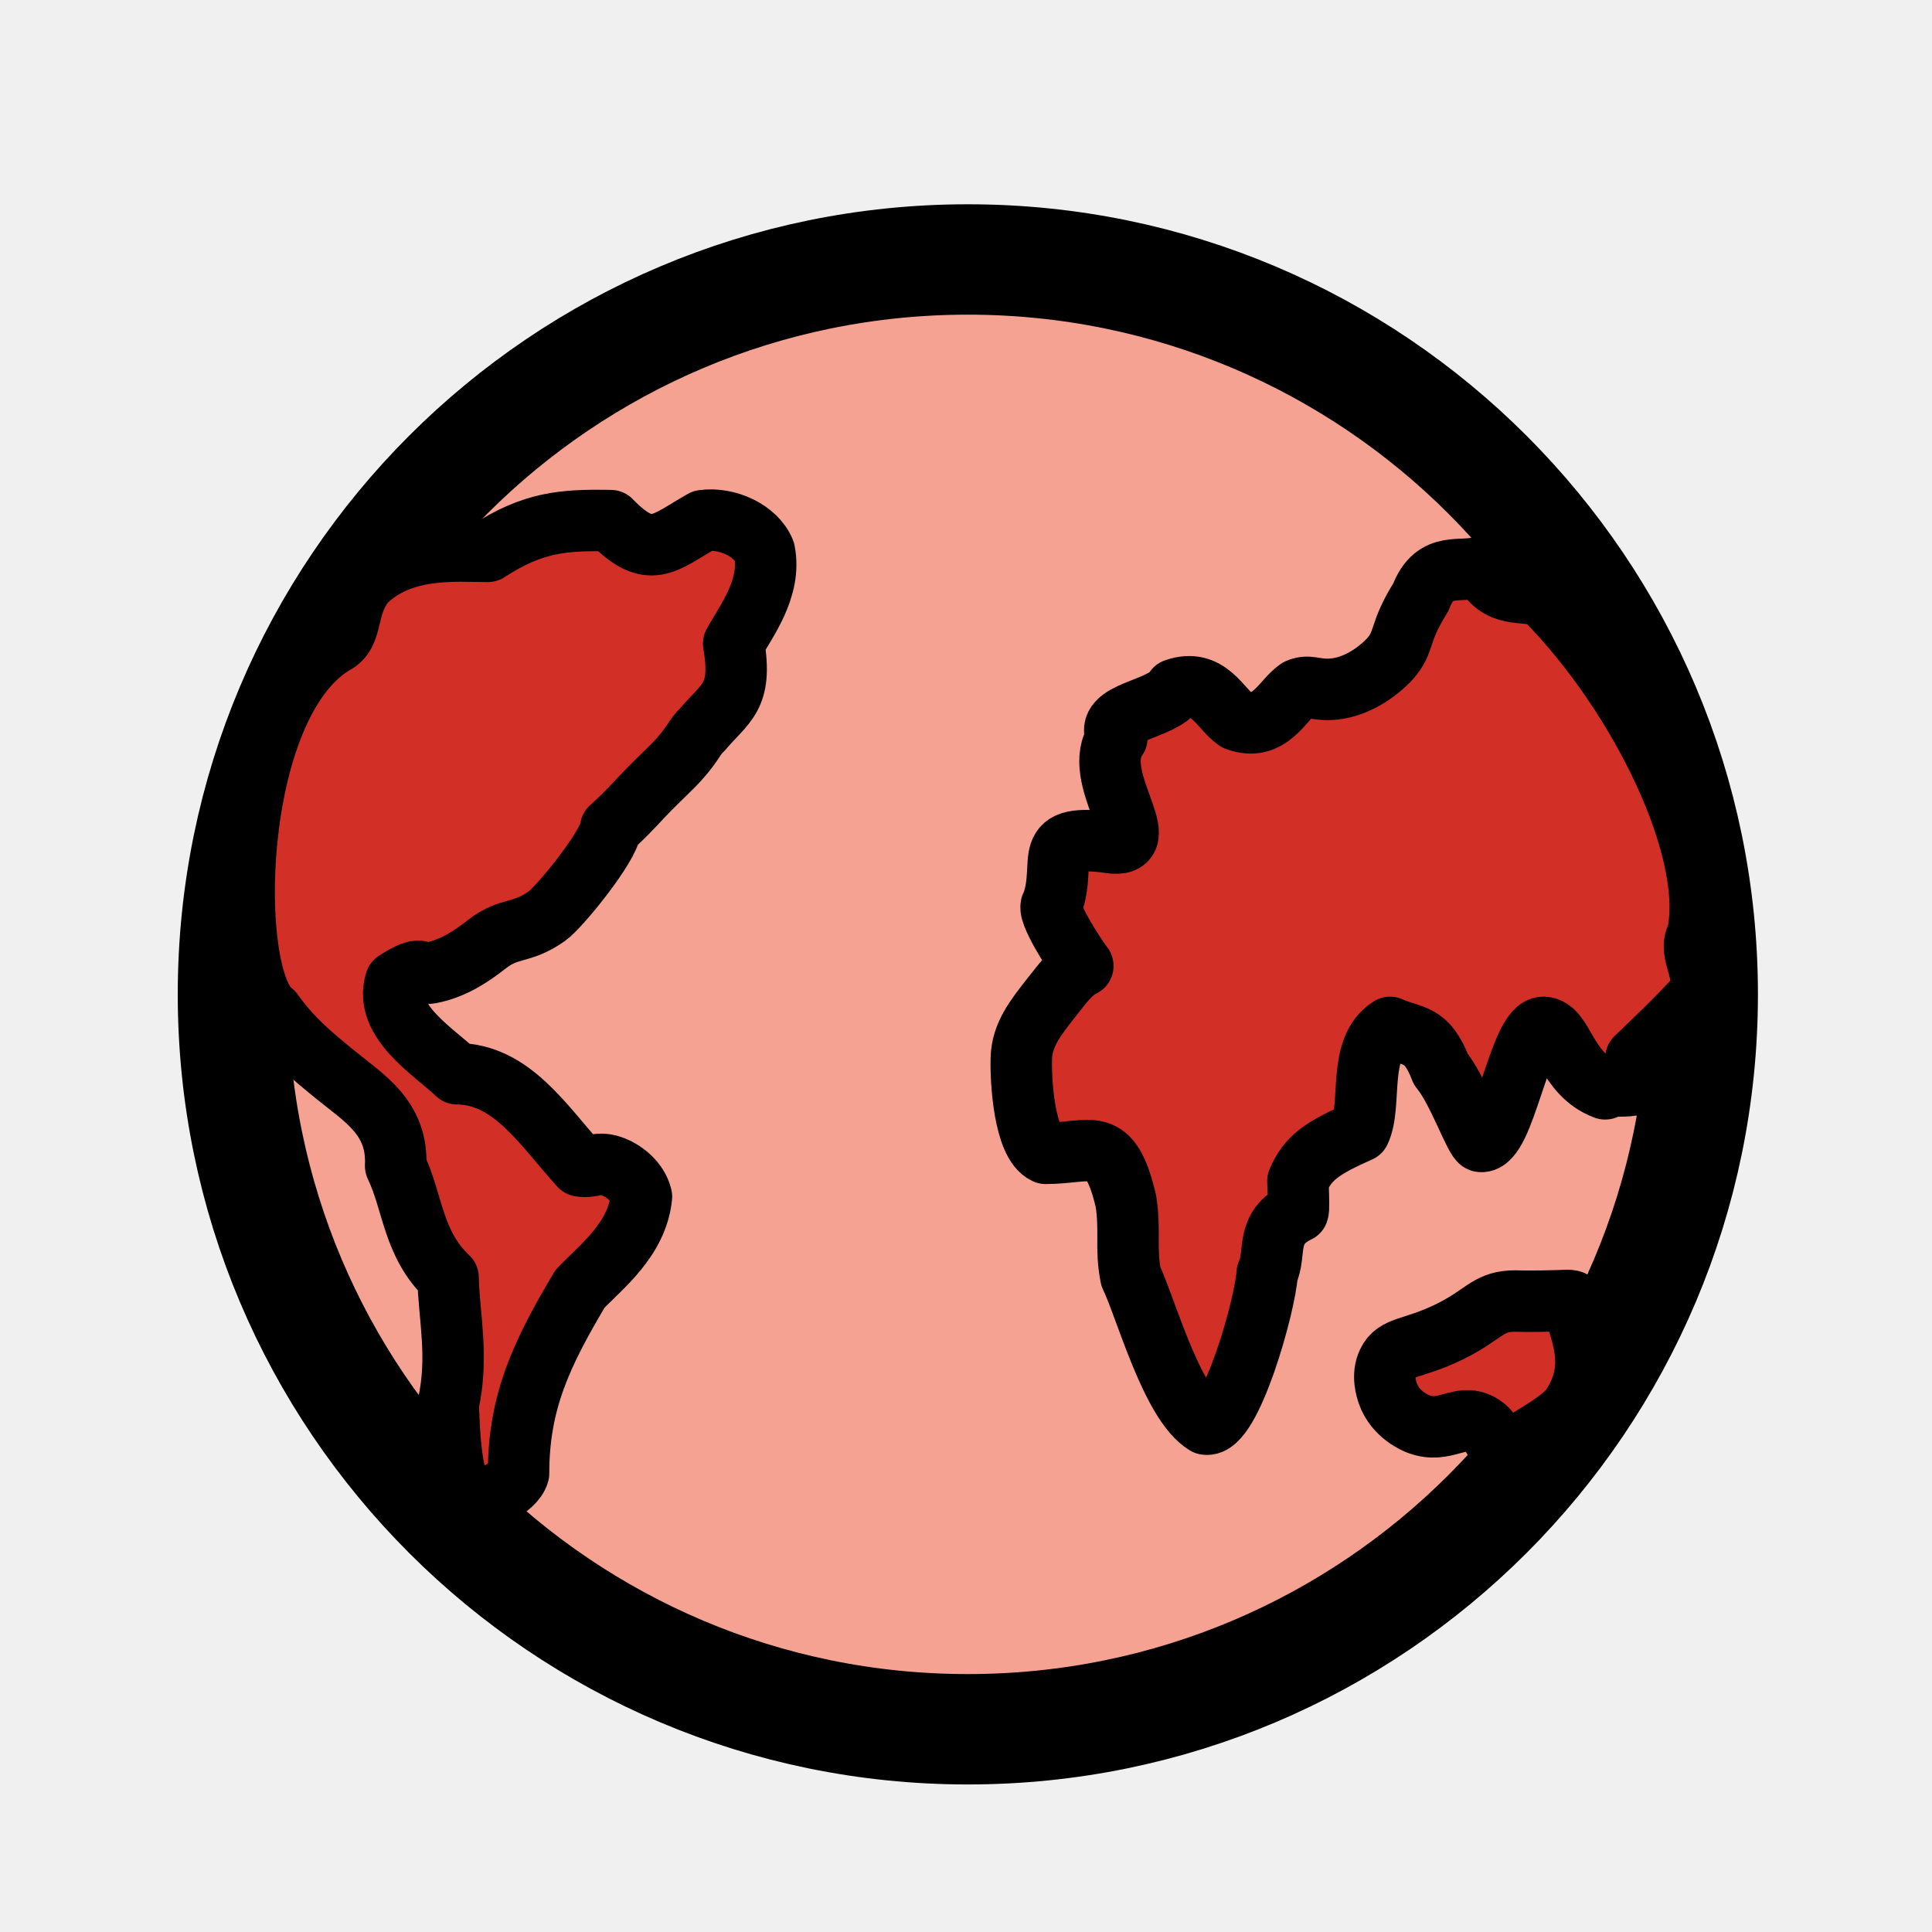
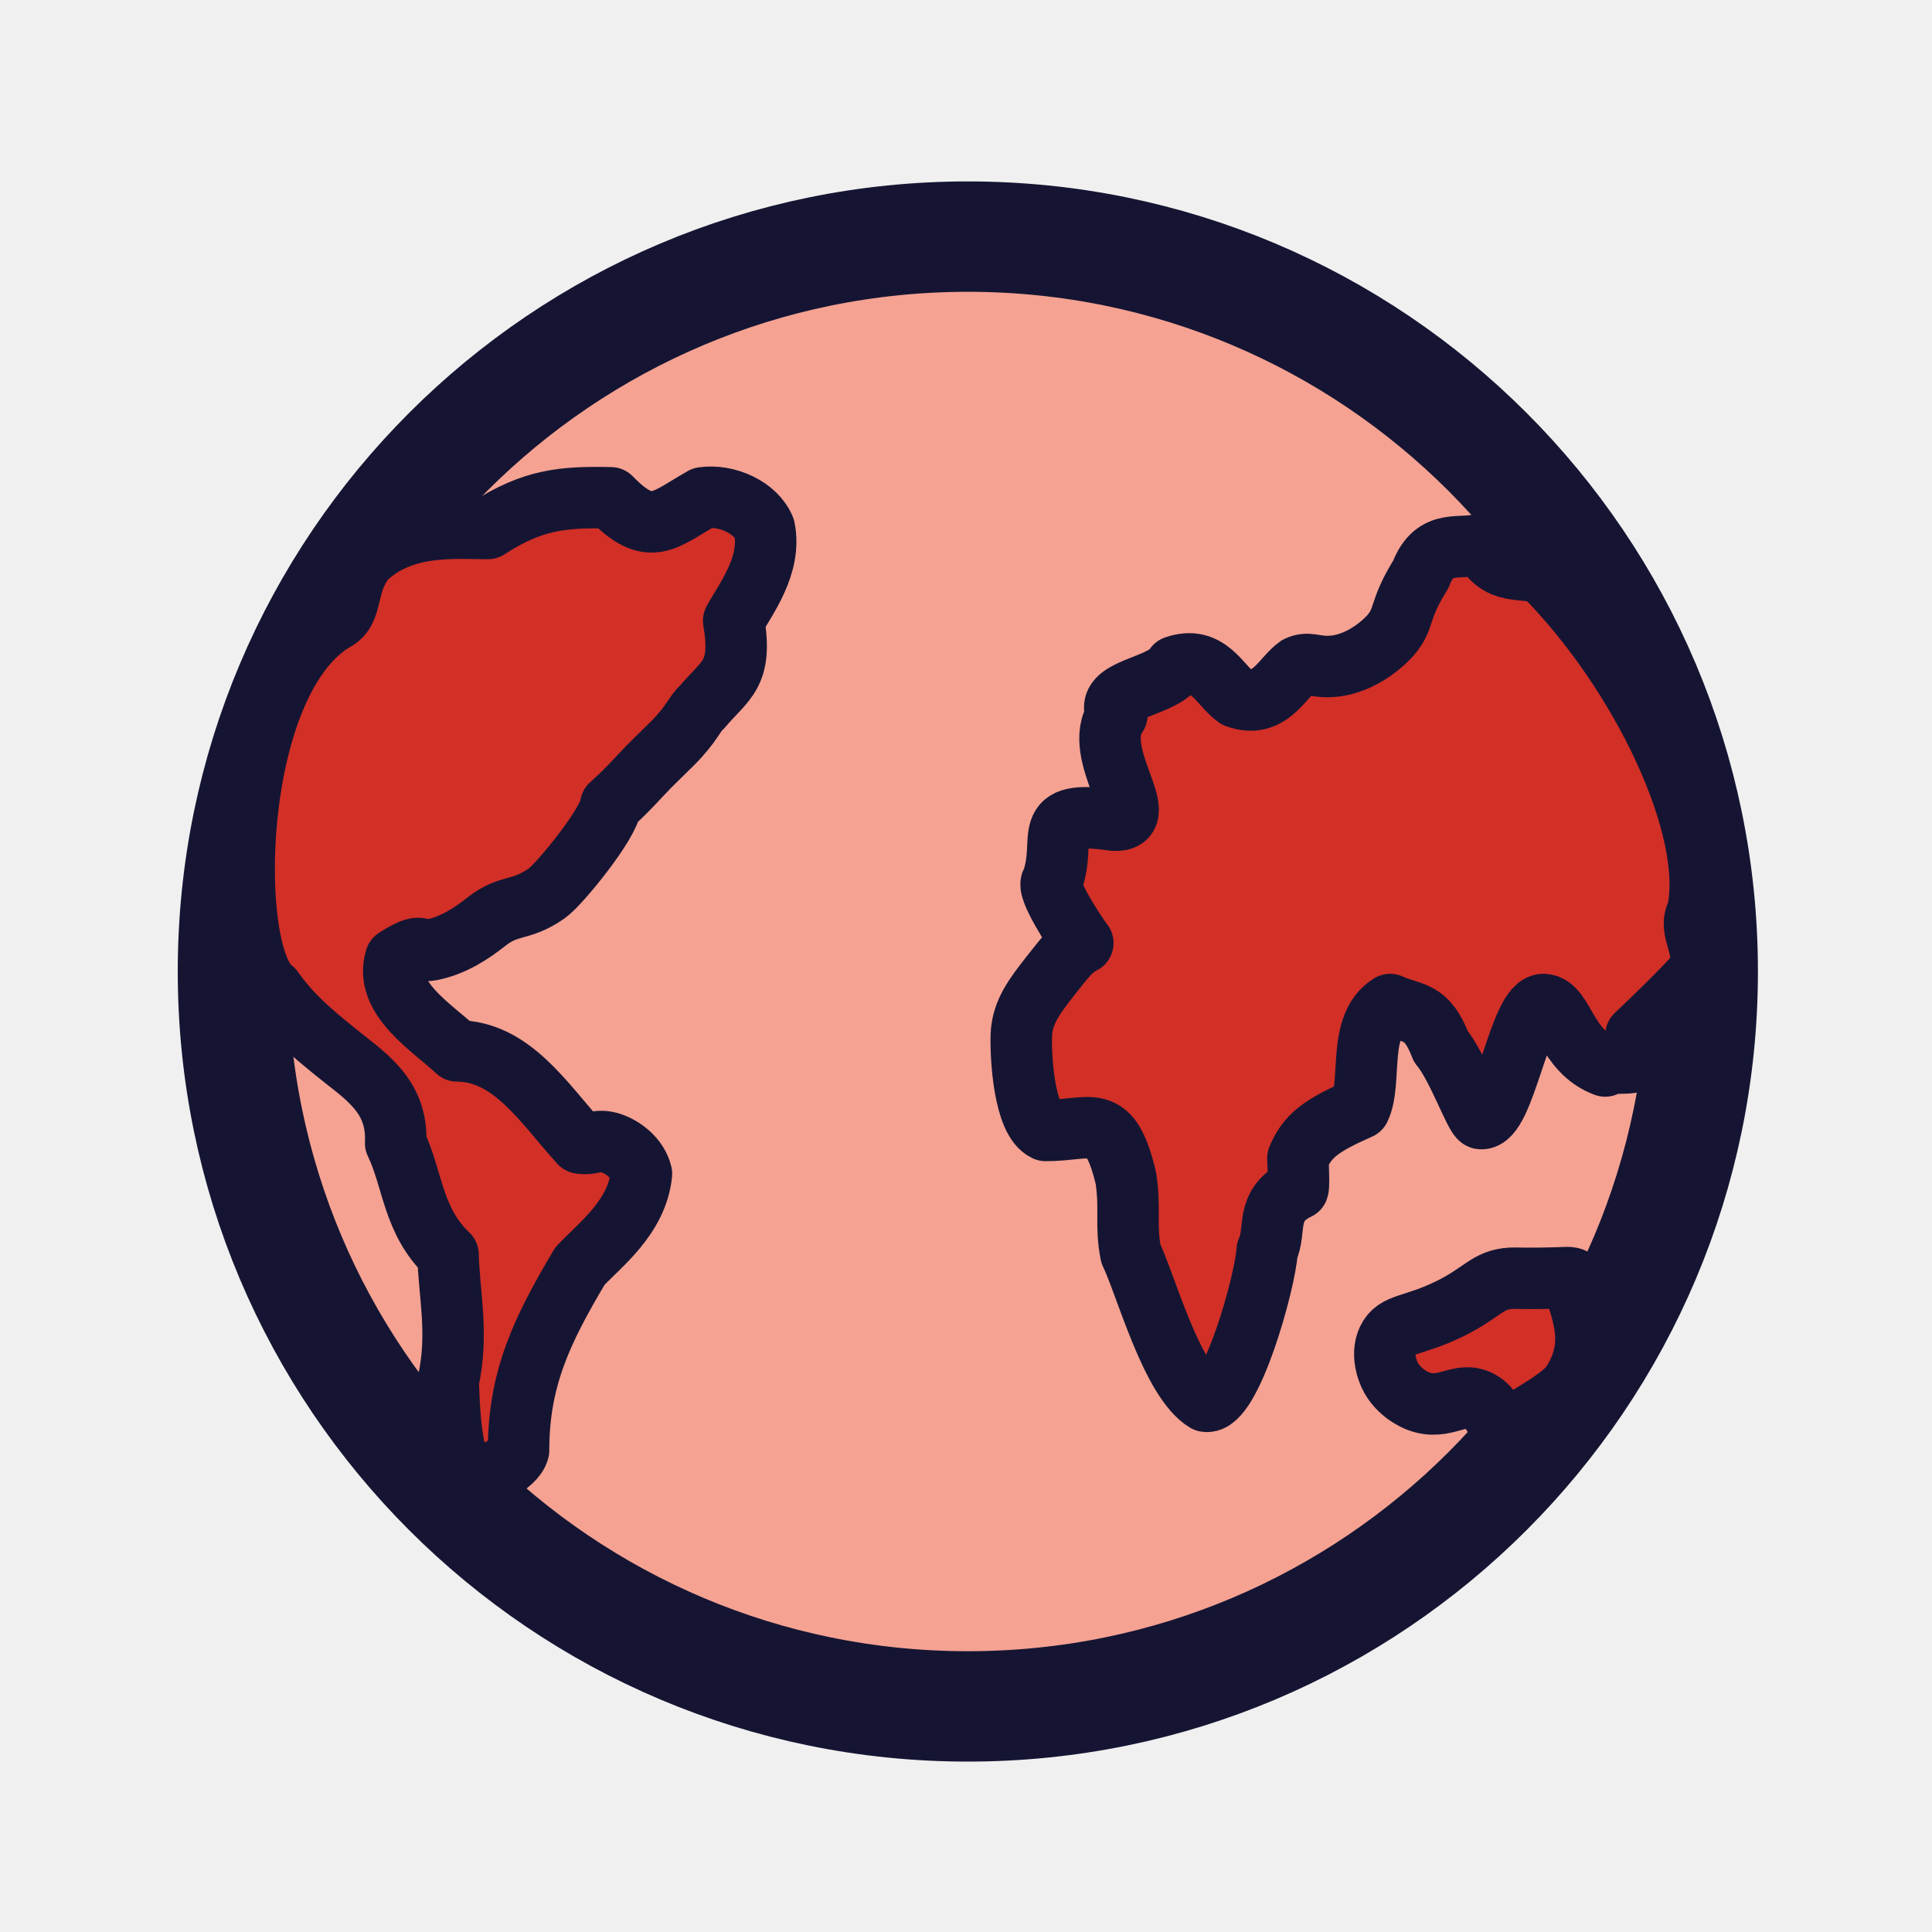
<svg xmlns="http://www.w3.org/2000/svg" width="210mm" height="210mm" viewBox="0 0 210 210" version="1.1" id="svg1052">
  <defs id="defs1049" />
  <g id="layer1">
    <g id="g1374" transform="matrix(2.933558,0,0,2.933558,0.951152,0.3678408)">
      <g id="color">
-         <g id="g991" transform="matrix(1.892545,0,0,1.892545,-32.78407,-50.40482)">
-           <ellipse style="fill:#f5a292;fill-opacity:1;fill-rule:evenodd;stroke:#000000;stroke-width:2.161;stroke-miterlimit:4;stroke-dasharray:none;stroke-opacity:1" id="path850-3" cx="36.1" cy="46.035" rx="14.388" ry="14.388" />
-           <g id="g935" transform="translate(51.98932,41.90632)" style="fill:#d22f27;fill-opacity:1">
-             <g id="g972" transform="matrix(0.4738451,0,0,0.4738451,-5.00142,6.623657)" style="fill:#d22f27;fill-opacity:1">
-               <path fill="none" stroke="#000000" stroke-linecap="round" stroke-linejoin="round" stroke-miterlimit="10" stroke-width="2.539" d="m -37.734,-12.142 c -0.053,0.741 -2.117,3.283 -2.645,3.65 -1.102,0.766 -1.533,0.415 -2.493,1.17 -0.609,0.479 -1.369,0.991 -2.301,1.17 -0.516,0.099 -0.288,-0.388 -1.448,0.357 -0.502,1.635 1.529,2.854 2.539,3.809 2.253,0.02 3.544,2.11 5.079,3.809 0.515,0.086 0.699,-0.183 1.27,0 0.522,0.168 1.121,0.636 1.27,1.27 -0.18,1.783 -1.695,2.918 -2.539,3.809 -1.602,2.687 -2.539,4.684 -2.539,7.618 -0.166,0.631 -1.447,1.184 -1.931,1.111 -0.952,-0.143 -0.935,-3.432 -0.979,-3.941 0.446,-1.999 0.031,-3.65 -0.003,-5.257 -1.473,-1.395 -1.441,-3.106 -2.166,-4.609 0.098,-2.007 -1.318,-2.808 -2.539,-3.809 -0.933,-0.763 -1.761,-1.44 -2.539,-2.539 -1.92,-1.325 -1.782,-12.663 2.539,-15.236 0.821,-0.411 0.429,-1.499 1.27,-2.539 1.526,-1.508 3.76,-1.27 5.079,-1.27 1.871,-1.216 3.122,-1.307 5.079,-1.27 1.636,1.68 2.18,0.921 3.809,0 1.001,-0.141 2.193,0.408 2.539,1.27 0.307,1.533 -0.792,2.934 -1.27,3.809 0.381,2.246 -0.352,2.428 -1.309,3.571 -0.309,0.254 -0.384,0.661 -1.23,1.508 -0.423,0.423 -0.863,0.831 -1.27,1.27 -0.928,1 -1.076,1.076 -1.27,1.27" id="path16" style="fill:#d22f27;fill-opacity:1" />
-               <path fill="none" stroke="#000000" stroke-linecap="round" stroke-linejoin="round" stroke-miterlimit="10" stroke-width="2.539" d="m -18.227,-6.441 c -0.295,-0.376 -1.559,-2.318 -1.27,-2.539 0.66,-1.84 -0.635,-2.991 2.539,-2.539 1.76,0.114 -1,-2.759 0.138,-4.342 -0.594,-1.097 1.894,-1.136 2.402,-2.006 1.388,-0.487 1.849,0.792 2.539,1.27 1.382,0.505 1.872,-0.806 2.539,-1.27 0.435,-0.196 0.651,0.013 1.27,0 1.419,-0.031 2.462,-1.182 2.539,-1.27 0.639,-0.725 0.315,-1.015 1.27,-2.539 0.59,-1.562 1.692,-0.954 2.539,-1.27 0.662,1.427 1.738,0.888 2.539,1.27 4.036,4.065 7.113,10.536 6.348,13.966 -0.438,0.779 0.49,1.504 0,2.539 -0.839,0.919 -1.748,1.782 -2.539,2.539 0.823,1.664 -0.907,0.907 -1.27,1.27 -1.638,-0.614 -1.704,-2.501 -2.539,-2.539 -1.002,-0.045 -1.612,4.811 -2.6,4.712 -0.222,-0.022 -0.953,-2.152 -1.652,-2.983 -0.587,-1.53 -1.132,-1.3 -2.096,-1.729 -1.376,0.862 -0.728,3.188 -1.258,4.297 -1.56,0.693 -2.15,1.096 -2.551,2.052 0.026,0.779 0.039,1.171 0,1.27 -1.395,0.666 -0.871,1.713 -1.27,2.539 -0.076,1.313 -1.511,6.421 -2.539,6.233 -1.421,-0.86 -2.471,-4.809 -3.093,-6.095 -0.234,-1.162 -0.01,-1.859 -0.205,-3.116 -0.664,-2.803 -1.393,-1.977 -3.317,-1.977 -0.892,-0.411 -1.033,-3.03 -1.004,-3.933 0.031,-0.964 0.564,-1.641 1.27,-2.539 0.553,-0.704 0.83,-1.056 1.27,-1.27" id="path18" style="fill:#d22f27;fill-opacity:1" />
-               <path fill="none" stroke="#000000" stroke-linecap="round" stroke-linejoin="round" stroke-miterlimit="10" stroke-width="2.539" d="m -3.087,8.679 c -1.498,0.736 -2.214,0.575 -2.539,1.27 -0.252,0.539 -0.05,1.125 0,1.27 0.308,0.894 1.174,1.234 1.27,1.27 1.097,0.411 1.7,-0.45 2.539,0 0.64,0.343 0.54,0.979 1.27,1.27 -0.123,-0.304 1.79,-1.091 2.468,-1.909 1.216,-1.77 0.376,-3.191 0.072,-4.44 -0.16,-0.055 -0.175,-0.015 -1.27,0 -0.928,0.013 -1.024,-0.015 -1.27,0 -0.971,0.059 -1.148,0.587 -2.539,1.27 z" id="path20" style="fill:#d22f27;fill-opacity:1" />
-               <ellipse style="fill:#f592ce;fill-opacity:1;fill-rule:evenodd;stroke:#ffffff;stroke-width:4.561;stroke-miterlimit:4;stroke-dasharray:none;stroke-opacity:1" id="path850-3-3" cx="-65.224" cy="-125.371" rx="30.365" ry="30.365" />
-               <path fill="none" stroke="#000000" stroke-linecap="round" stroke-linejoin="round" stroke-miterlimit="10" stroke-width="2.539" d="m -79.98,-132.248 c -0.053,0.741 -2.117,3.283 -2.645,3.65 -1.102,0.766 -1.533,0.415 -2.493,1.171 -0.609,0.479 -1.369,0.991 -2.301,1.17 -0.516,0.099 -0.288,-0.388 -1.448,0.357 -0.502,1.635 1.529,2.854 2.539,3.809 2.253,0.02 3.544,2.11 5.079,3.809 0.515,0.086 0.699,-0.183 1.27,0 0.522,0.168 1.121,0.636 1.27,1.27 -0.18,1.783 -1.695,2.918 -2.539,3.809 -1.602,2.687 -2.539,4.684 -2.539,7.618 -0.166,0.631 -1.447,1.184 -1.931,1.111 -0.952,-0.143 -0.935,-3.432 -0.979,-3.941 0.446,-1.999 0.031,-3.65 -0.003,-5.257 -1.473,-1.395 -1.441,-3.106 -2.166,-4.609 0.098,-2.007 -1.318,-2.808 -2.539,-3.809 -0.933,-0.763 -1.761,-1.44 -2.539,-2.539 -1.92,-1.325 -1.782,-12.663 2.539,-15.236 0.821,-0.411 0.429,-1.499 1.27,-2.539 1.526,-1.508 3.76,-1.27 5.079,-1.27 1.871,-1.216 3.122,-1.307 5.079,-1.27 1.636,1.68 2.18,0.92 3.809,0 1.001,-0.141 2.193,0.408 2.539,1.27 0.307,1.533 -0.792,2.934 -1.27,3.809 0.381,2.246 -0.352,2.428 -1.309,3.571 -0.309,0.254 -0.384,0.661 -1.23,1.508 -0.423,0.423 -0.863,0.831 -1.27,1.27 -0.928,1 -1.076,1.076 -1.27,1.27" id="path16-5" style="fill:#d22f27;fill-opacity:1;stroke:#ffffff;stroke-opacity:1" />
-               <path fill="none" stroke="#000000" stroke-linecap="round" stroke-linejoin="round" stroke-miterlimit="10" stroke-width="2.539" d="m -60.473,-126.547 c -0.295,-0.376 -1.559,-2.318 -1.27,-2.539 0.66,-1.84 -0.635,-2.991 2.539,-2.539 1.76,0.114 -1,-2.759 0.138,-4.342 -0.594,-1.097 1.894,-1.136 2.402,-2.006 1.388,-0.487 1.849,0.792 2.539,1.27 1.382,0.505 1.872,-0.806 2.539,-1.27 0.435,-0.196 0.651,0.013 1.27,0 1.419,-0.031 2.462,-1.182 2.539,-1.27 0.639,-0.725 0.315,-1.015 1.27,-2.539 0.59,-1.562 1.692,-0.954 2.539,-1.27 0.662,1.427 1.738,0.888 2.539,1.27 4.036,4.065 7.113,10.536 6.348,13.966 -0.438,0.779 0.49,1.504 0,2.539 -0.839,0.919 -1.748,1.782 -2.539,2.539 0.823,1.664 -0.907,0.907 -1.27,1.27 -1.638,-0.614 -1.704,-2.501 -2.539,-2.539 -1.002,-0.045 -1.612,4.811 -2.6,4.712 -0.222,-0.022 -0.953,-2.152 -1.652,-2.983 -0.587,-1.53 -1.132,-1.3 -2.096,-1.729 -1.376,0.862 -0.728,3.188 -1.258,4.297 -1.56,0.693 -2.15,1.096 -2.551,2.052 0.026,0.779 0.039,1.171 0,1.27 -1.395,0.666 -0.871,1.713 -1.27,2.539 -0.076,1.313 -1.511,6.421 -2.539,6.233 -1.421,-0.86 -2.471,-4.809 -3.093,-6.095 -0.234,-1.162 -0.01,-1.859 -0.205,-3.116 -0.664,-2.803 -1.393,-1.977 -3.317,-1.977 -0.892,-0.411 -1.033,-3.03 -1.004,-3.933 0.031,-0.964 0.564,-1.641 1.27,-2.539 0.553,-0.704 0.83,-1.056 1.27,-1.27" id="path18-62" style="fill:#d22f27;fill-opacity:1;stroke:#ffffff;stroke-opacity:1" />
-               <path fill="none" stroke="#000000" stroke-linecap="round" stroke-linejoin="round" stroke-miterlimit="10" stroke-width="2.539" d="m -45.333,-111.427 c -1.498,0.736 -2.214,0.575 -2.539,1.27 -0.252,0.539 -0.05,1.125 0,1.27 0.308,0.894 1.174,1.234 1.27,1.27 1.097,0.411 1.7,-0.45 2.539,0 0.64,0.343 0.54,0.979 1.27,1.27 -0.123,-0.304 1.79,-1.091 2.468,-1.909 1.216,-1.77 0.376,-3.191 0.072,-4.44 -0.16,-0.055 -0.175,-0.015 -1.27,0 -0.928,0.013 -1.024,-0.015 -1.27,0 -0.971,0.059 -1.148,0.587 -2.539,1.27 z" id="path20-9" style="fill:#d22f27;fill-opacity:1;stroke:#ffffff;stroke-opacity:1" />
-               <ellipse style="fill:#f44336;fill-opacity:1;fill-rule:evenodd;stroke:#000000;stroke-width:4.561;stroke-miterlimit:4;stroke-dasharray:none;stroke-opacity:1" id="path850-3-9" cx="-176.93" cy="-71.345" rx="30.365" ry="30.365" />
-               <path fill="none" stroke="#000000" stroke-linecap="round" stroke-linejoin="round" stroke-miterlimit="10" stroke-width="2.539" d="m -191.685,-78.222 c -0.053,0.741 -2.117,3.283 -2.645,3.65 -1.102,0.766 -1.533,0.415 -2.493,1.17 -0.609,0.479 -1.369,0.991 -2.301,1.17 -0.516,0.099 -0.288,-0.388 -1.448,0.357 -0.502,1.635 1.529,2.854 2.539,3.809 2.253,0.02 3.544,2.11 5.079,3.809 0.515,0.086 0.699,-0.183 1.27,0 0.522,0.168 1.121,0.636 1.27,1.27 -0.18,1.783 -1.695,2.918 -2.539,3.809 -1.602,2.687 -2.539,4.684 -2.539,7.618 -0.166,0.631 -1.447,1.184 -1.931,1.111 -0.952,-0.143 -0.935,-3.432 -0.979,-3.941 0.446,-1.999 0.031,-3.65 -0.003,-5.257 -1.473,-1.395 -1.441,-3.106 -2.166,-4.609 0.098,-2.007 -1.318,-2.808 -2.539,-3.809 -0.933,-0.763 -1.761,-1.44 -2.539,-2.539 -1.919,-1.325 -1.782,-12.663 2.539,-15.236 0.821,-0.411 0.429,-1.499 1.27,-2.539 1.526,-1.508 3.76,-1.27 5.079,-1.27 1.871,-1.216 3.122,-1.307 5.079,-1.27 1.636,1.68 2.18,0.921 3.809,0 1.001,-0.141 2.193,0.408 2.539,1.27 0.307,1.533 -0.792,2.934 -1.27,3.809 0.381,2.246 -0.352,2.428 -1.309,3.571 -0.309,0.254 -0.384,0.661 -1.23,1.508 -0.423,0.423 -0.863,0.831 -1.27,1.27 -0.928,1 -1.076,1.076 -1.27,1.27" id="path16-36" style="fill:#aa322c;fill-opacity:1" />
-               <path fill="none" stroke="#000000" stroke-linecap="round" stroke-linejoin="round" stroke-miterlimit="10" stroke-width="2.539" d="m -172.179,-72.521 c -0.295,-0.376 -1.559,-2.318 -1.27,-2.539 0.66,-1.84 -0.635,-2.991 2.539,-2.539 1.76,0.114 -1,-2.759 0.138,-4.342 -0.594,-1.097 1.894,-1.136 2.402,-2.006 1.388,-0.487 1.849,0.792 2.539,1.27 1.382,0.505 1.872,-0.806 2.539,-1.27 0.435,-0.196 0.651,0.013 1.27,0 1.419,-0.031 2.462,-1.182 2.539,-1.27 0.639,-0.725 0.315,-1.015 1.27,-2.539 0.59,-1.562 1.692,-0.954 2.539,-1.27 0.662,1.427 1.738,0.888 2.539,1.27 4.036,4.065 7.113,10.536 6.348,13.966 -0.438,0.779 0.49,1.504 0,2.539 -0.839,0.919 -1.748,1.782 -2.539,2.539 0.823,1.664 -0.907,0.907 -1.27,1.27 -1.638,-0.614 -1.704,-2.501 -2.539,-2.539 -1.002,-0.045 -1.612,4.811 -2.6,4.712 -0.222,-0.022 -0.953,-2.152 -1.652,-2.983 -0.587,-1.53 -1.132,-1.3 -2.096,-1.729 -1.376,0.862 -0.728,3.188 -1.258,4.297 -1.56,0.693 -2.15,1.096 -2.551,2.052 0.026,0.779 0.039,1.171 0,1.27 -1.395,0.666 -0.871,1.713 -1.27,2.539 -0.076,1.313 -1.511,6.421 -2.539,6.233 -1.421,-0.86 -2.471,-4.809 -3.093,-6.095 -0.234,-1.162 -0.01,-1.859 -0.205,-3.116 -0.664,-2.803 -1.393,-1.977 -3.317,-1.977 -0.892,-0.411 -1.033,-3.03 -1.004,-3.933 0.031,-0.964 0.564,-1.641 1.27,-2.539 0.553,-0.704 0.83,-1.056 1.27,-1.27" id="path18-0" style="fill:#9f2923;fill-opacity:1" />
-               <path fill="none" stroke="#000000" stroke-linecap="round" stroke-linejoin="round" stroke-miterlimit="10" stroke-width="2.539" d="m -157.039,-57.401 c -1.498,0.736 -2.214,0.575 -2.539,1.27 -0.252,0.539 -0.05,1.125 0,1.27 0.308,0.894 1.174,1.234 1.27,1.27 1.097,0.411 1.7,-0.45 2.539,0 0.64,0.343 0.54,0.979 1.27,1.27 -0.123,-0.304 1.79,-1.091 2.468,-1.909 1.216,-1.77 0.376,-3.191 0.072,-4.44 -0.16,-0.055 -0.175,-0.015 -1.27,0 -0.928,0.013 -1.024,-0.015 -1.27,0 -0.971,0.059 -1.148,0.587 -2.539,1.27 z" id="path20-6" style="fill:#a62d27;fill-opacity:1" />
-             </g>
-           </g>
-         </g>
-         <g id="g2230" transform="matrix(0.09019195,0,0,0.09019195,114.2159,13.31816)">
-           <circle cx="36" cy="36" r="23" fill="#ea5a47" id="circle2173" />
-           <path stroke-width="0.852" d="m 32.47,49 h -3.617 c -1.856,-0.006 -3.36,-1.546 -3.365,-3.448 0.005,-1.902 1.509,-3.442 3.365,-3.448 h 14.3 c 1.856,0.006 3.36,1.546 3.365,3.448 -0.005,1.902 -1.509,3.442 -3.365,3.448 h -1.785" id="path2175" />
-           <path d="M 40.87,49 H 40.364" id="path2177" />
-           <path d="M 42.38,49 H 40.875" id="path2179" />
-           <path fill="#ffa7c0" d="m 41.66,44.82 c 0,6.075 -2.532,11 -5.656,11 -3.124,0 -5.656,-4.925 -5.656,-11 4.014,-1.7 7.761,-1.537 11.31,0 z" id="path2183" />
-           <g id="hair" />
-           <g id="skin" />
-           <g id="skin-shadow" />
-           <circle cx="36" cy="36" r="23" fill="none" stroke="#000000" stroke-miterlimit="10" stroke-width="2" id="circle2189" />
-           <path d="m 30,30.92 c -0.001,1.657 -1.346,2.999 -3.002,2.998 C 25.342,33.917 23.999,32.572 24,30.916 24.001,29.26 25.346,27.917 27.002,27.918 28.659,27.92 30,29.264 30,30.92" id="path2191" />
-           <path d="m 48,30.94 c -0.001,1.657 -1.346,2.999 -3.002,2.998 C 43.342,33.937 41.999,32.592 42,30.936 42.001,29.28 43.346,27.937 45.002,27.938 46.659,27.94 48,29.284 48,30.94" id="path2193" />
-           <path fill="none" stroke="#000000" stroke-linecap="round" stroke-linejoin="round" stroke-width="2" d="m 20.88,25.89 c 1.714,0.498 3.552,0.338 5.155,-0.447 1.341,-0.685 2.429,-1.78 3.105,-3.126" id="path2195" />
-           <path fill="none" stroke="#000000" stroke-linecap="round" stroke-linejoin="round" stroke-width="2" d="m 51.14,25.89 c -1.714,0.498 -3.552,0.338 -5.155,-0.447 -1.341,-0.685 -2.429,-1.78 -3.105,-3.126" id="path2197" />
-           <path fill="none" stroke="#000000" stroke-linecap="round" stroke-linejoin="round" stroke-miterlimit="10" stroke-width="2" d="m 41.66,44.82 c 0,6.075 -2.532,11 -5.656,11 -3.124,0 -5.656,-4.925 -5.656,-11 5.141,-1.979 8.198,-0.947 11.31,0 z" id="path2199" />
-           <path fill="none" stroke="#000000" stroke-miterlimit="2" stroke-width="1.737" d="m 31.56,49.05 h -2.739 c -1.865,-0.006 -3.375,-1.601 -3.381,-3.571 0.005,-1.97 1.516,-3.566 3.381,-3.571 h 14.37 c 1.865,0.006 3.375,1.601 3.381,3.571 -0.005,1.97 -1.516,3.566 -3.381,3.571 h -2.649" id="path2203" />
-           <g id="g991-2" transform="matrix(20.98352,0,0,20.98352,-434.0771,-458.1561)">
-             <circle style="fill:#f592ce;fill-opacity:1;fill-rule:evenodd;stroke:#000000;stroke-width:2.32;stroke-miterlimit:4;stroke-dasharray:none;stroke-opacity:1" id="path850-3-8" cx="36.1" cy="46.035" r="14.388" />
-             <g id="g935-9" transform="translate(51.98932,41.90632)" style="fill:#d22f27;fill-opacity:1">
-               <g id="g972-7" transform="matrix(0.4738451,0,0,0.4738451,-5.00142,6.623657)" style="fill:#d22f27;fill-opacity:1">
-                 <path fill="none" stroke="#000000" stroke-linecap="round" stroke-linejoin="round" stroke-miterlimit="10" stroke-width="2.539" d="m -37.734,-12.142 c -0.053,0.741 -2.117,3.283 -2.645,3.65 -1.102,0.766 -1.533,0.415 -2.493,1.17 -0.609,0.479 -1.369,0.991 -2.301,1.17 -0.516,0.099 -0.288,-0.388 -1.448,0.357 -0.502,1.635 1.529,2.854 2.539,3.809 2.253,0.02 3.544,2.11 5.079,3.809 0.515,0.086 0.699,-0.183 1.27,0 0.522,0.168 1.121,0.636 1.27,1.27 -0.18,1.783 -1.695,2.918 -2.539,3.809 -1.602,2.687 -2.539,4.684 -2.539,7.618 -0.166,0.631 -1.447,1.184 -1.931,1.111 -0.952,-0.143 -0.935,-3.432 -0.979,-3.941 0.446,-1.999 0.031,-3.65 -0.003,-5.257 -1.473,-1.395 -1.441,-3.106 -2.166,-4.609 0.098,-2.007 -1.318,-2.808 -2.539,-3.809 -0.933,-0.763 -1.761,-1.44 -2.539,-2.539 -1.92,-1.325 -1.782,-12.663 2.539,-15.236 0.821,-0.411 0.429,-1.499 1.27,-2.539 1.526,-1.508 3.76,-1.27 5.079,-1.27 1.871,-1.216 3.122,-1.307 5.079,-1.27 1.636,1.68 2.18,0.921 3.809,0 1.001,-0.141 2.193,0.408 2.539,1.27 0.307,1.533 -0.792,2.934 -1.27,3.809 0.381,2.246 -0.352,2.428 -1.309,3.571 -0.309,0.254 -0.384,0.661 -1.23,1.508 -0.423,0.423 -0.863,0.831 -1.27,1.27 -0.928,1 -1.076,1.076 -1.27,1.27" id="path16-3" style="fill:#d22f27;fill-opacity:1" />
-                 <path fill="none" stroke="#000000" stroke-linecap="round" stroke-linejoin="round" stroke-miterlimit="10" stroke-width="2.539" d="m -18.227,-6.441 c -0.295,-0.376 -1.559,-2.318 -1.27,-2.539 0.66,-1.84 -0.635,-2.991 2.539,-2.539 1.76,0.114 -1,-2.759 0.138,-4.342 -0.594,-1.097 1.894,-1.136 2.402,-2.006 1.388,-0.487 1.849,0.792 2.539,1.27 1.382,0.505 1.872,-0.806 2.539,-1.27 0.435,-0.196 0.651,0.013 1.27,0 1.419,-0.031 2.462,-1.182 2.539,-1.27 0.639,-0.725 0.315,-1.015 1.27,-2.539 0.59,-1.562 1.692,-0.954 2.539,-1.27 0.662,1.427 1.738,0.888 2.539,1.27 4.036,4.065 7.113,10.536 6.348,13.966 -0.438,0.779 0.49,1.504 0,2.539 -0.839,0.919 -1.748,1.782 -2.539,2.539 0.823,1.664 -0.907,0.907 -1.27,1.27 -1.638,-0.614 -1.704,-2.501 -2.539,-2.539 -1.002,-0.045 -1.612,4.811 -2.6,4.712 -0.222,-0.022 -0.953,-2.152 -1.652,-2.983 -0.587,-1.53 -1.132,-1.3 -2.096,-1.729 -1.376,0.862 -0.728,3.188 -1.258,4.297 -1.56,0.693 -2.15,1.096 -2.551,2.052 0.026,0.779 0.039,1.171 0,1.27 -1.395,0.666 -0.871,1.713 -1.27,2.539 -0.076,1.313 -1.511,6.421 -2.539,6.233 -1.421,-0.86 -2.471,-4.809 -3.093,-6.095 -0.234,-1.162 -0.01,-1.859 -0.205,-3.116 -0.664,-2.803 -1.393,-1.977 -3.317,-1.977 -0.892,-0.411 -1.033,-3.03 -1.004,-3.933 0.031,-0.964 0.564,-1.641 1.27,-2.539 0.553,-0.704 0.83,-1.056 1.27,-1.27" id="path18-6" style="fill:#d22f27;fill-opacity:1" />
-                 <path fill="none" stroke="#000000" stroke-linecap="round" stroke-linejoin="round" stroke-miterlimit="10" stroke-width="2.539" d="m -3.087,8.679 c -1.498,0.736 -2.214,0.575 -2.539,1.27 -0.252,0.539 -0.05,1.125 0,1.27 0.308,0.894 1.174,1.234 1.27,1.27 1.097,0.411 1.7,-0.45 2.539,0 0.64,0.343 0.54,0.979 1.27,1.27 -0.123,-0.304 1.79,-1.091 2.468,-1.909 1.216,-1.77 0.376,-3.191 0.072,-4.44 -0.16,-0.055 -0.175,-0.015 -1.27,0 -0.928,0.013 -1.024,-0.015 -1.27,0 -0.971,0.059 -1.148,0.587 -2.539,1.27 z" id="path20-1" style="fill:#d22f27;fill-opacity:1" />
-               </g>
-             </g>
-           </g>
-           <g id="g2784-2" transform="matrix(19.39803,0,0,19.39803,-720.5249,108.8462)">
-             <path fill="#92d3f5" d="m 66.834,38.458 c -0.53,-0.527 -0.828,-1.246 -0.826,-1.994 0,-2.479 2.343,-4.851 2.443,-4.95 0.207,-0.207 0.542,-0.207 0.75,-5e-4 l 5e-4,5e-4 c 0.1,0.1 2.443,2.472 2.444,4.951 -0.001,1.557 -1.265,2.818 -2.822,2.817 -0.746,-6e-4 -1.462,-0.297 -1.99,-0.824 z" id="path2181-9" />
-             <g id="g2724-3">
-               <path fill="none" stroke="#000000" stroke-linecap="round" stroke-linejoin="round" stroke-miterlimit="10" stroke-width="2" d="m 66.834,38.458 c -0.53,-0.527 -0.828,-1.246 -0.826,-1.994 0,-2.479 2.343,-4.851 2.443,-4.95 0.207,-0.207 0.542,-0.207 0.75,-5e-4 l 5e-4,5e-4 c 0.1,0.1 2.443,2.472 2.444,4.951 -0.001,1.557 -1.265,2.818 -2.822,2.817 -0.746,-6e-4 -1.462,-0.297 -1.99,-0.824 z" id="path2201-1" />
+         <g id="g991" transform="matrix(1.892545,0,0,1.892545,-32.78407,-51.25189)">
+           <ellipse style="fill:#f5a292;fill-opacity:1;fill-rule:evenodd;stroke:#151533;stroke-width:2.161;stroke-miterlimit:4;stroke-dasharray:none;stroke-opacity:1" id="path850-3" cx="36.1" cy="46.035" rx="14.388" ry="14.388" />
+           <g id="g935" transform="translate(51.98932,41.90632)" style="fill:#d22f27;fill-opacity:1;stroke:#151533;stroke-opacity:1">
+             <g id="g972" transform="matrix(0.4738451,0,0,0.4738451,-5.00142,6.623657)" style="fill:#d22f27;fill-opacity:1;stroke:#151533;stroke-opacity:1">
+               <path fill="none" stroke="#000000" stroke-linecap="round" stroke-linejoin="round" stroke-miterlimit="10" stroke-width="2.539" d="m -37.734,-12.142 c -0.053,0.741 -2.117,3.283 -2.645,3.65 -1.102,0.766 -1.533,0.415 -2.493,1.17 -0.609,0.479 -1.369,0.991 -2.301,1.17 -0.516,0.099 -0.288,-0.388 -1.448,0.357 -0.502,1.635 1.529,2.854 2.539,3.809 2.253,0.02 3.544,2.11 5.079,3.809 0.515,0.086 0.699,-0.183 1.27,0 0.522,0.168 1.121,0.636 1.27,1.27 -0.18,1.783 -1.695,2.918 -2.539,3.809 -1.602,2.687 -2.539,4.684 -2.539,7.618 -0.166,0.631 -1.447,1.184 -1.931,1.111 -0.952,-0.143 -0.935,-3.432 -0.979,-3.941 0.446,-1.999 0.031,-3.65 -0.003,-5.257 -1.473,-1.395 -1.441,-3.106 -2.166,-4.609 0.098,-2.007 -1.318,-2.808 -2.539,-3.809 -0.933,-0.763 -1.761,-1.44 -2.539,-2.539 -1.92,-1.325 -1.782,-12.663 2.539,-15.236 0.821,-0.411 0.429,-1.499 1.27,-2.539 1.526,-1.508 3.76,-1.27 5.079,-1.27 1.871,-1.216 3.122,-1.307 5.079,-1.27 1.636,1.68 2.18,0.921 3.809,0 1.001,-0.141 2.193,0.408 2.539,1.27 0.307,1.533 -0.792,2.934 -1.27,3.809 0.381,2.246 -0.352,2.428 -1.309,3.571 -0.309,0.254 -0.384,0.661 -1.23,1.508 -0.423,0.423 -0.863,0.831 -1.27,1.27 -0.928,1 -1.076,1.076 -1.27,1.27" id="path16" style="fill:#d22f27;fill-opacity:1;stroke:#151533;stroke-opacity:1" />
+               <path fill="none" stroke="#000000" stroke-linecap="round" stroke-linejoin="round" stroke-miterlimit="10" stroke-width="2.539" d="m -18.227,-6.441 c -0.295,-0.376 -1.559,-2.318 -1.27,-2.539 0.66,-1.84 -0.635,-2.991 2.539,-2.539 1.76,0.114 -1,-2.759 0.138,-4.342 -0.594,-1.097 1.894,-1.136 2.402,-2.006 1.388,-0.487 1.849,0.792 2.539,1.27 1.382,0.505 1.872,-0.806 2.539,-1.27 0.435,-0.196 0.651,0.013 1.27,0 1.419,-0.031 2.462,-1.182 2.539,-1.27 0.639,-0.725 0.315,-1.015 1.27,-2.539 0.59,-1.562 1.692,-0.954 2.539,-1.27 0.662,1.427 1.738,0.888 2.539,1.27 4.036,4.065 7.113,10.536 6.348,13.966 -0.438,0.779 0.49,1.504 0,2.539 -0.839,0.919 -1.748,1.782 -2.539,2.539 0.823,1.664 -0.907,0.907 -1.27,1.27 -1.638,-0.614 -1.704,-2.501 -2.539,-2.539 -1.002,-0.045 -1.612,4.811 -2.6,4.712 -0.222,-0.022 -0.953,-2.152 -1.652,-2.983 -0.587,-1.53 -1.132,-1.3 -2.096,-1.729 -1.376,0.862 -0.728,3.188 -1.258,4.297 -1.56,0.693 -2.15,1.096 -2.551,2.052 0.026,0.779 0.039,1.171 0,1.27 -1.395,0.666 -0.871,1.713 -1.27,2.539 -0.076,1.313 -1.511,6.421 -2.539,6.233 -1.421,-0.86 -2.471,-4.809 -3.093,-6.095 -0.234,-1.162 -0.01,-1.859 -0.205,-3.116 -0.664,-2.803 -1.393,-1.977 -3.317,-1.977 -0.892,-0.411 -1.033,-3.03 -1.004,-3.933 0.031,-0.964 0.564,-1.641 1.27,-2.539 0.553,-0.704 0.83,-1.056 1.27,-1.27" id="path18" style="fill:#d22f27;fill-opacity:1;stroke:#151533;stroke-opacity:1" />
+               <path fill="none" stroke="#000000" stroke-linecap="round" stroke-linejoin="round" stroke-miterlimit="10" stroke-width="2.539" d="m -3.087,8.679 c -1.498,0.736 -2.214,0.575 -2.539,1.27 -0.252,0.539 -0.05,1.125 0,1.27 0.308,0.894 1.174,1.234 1.27,1.27 1.097,0.411 1.7,-0.45 2.539,0 0.64,0.343 0.54,0.979 1.27,1.27 -0.123,-0.304 1.79,-1.091 2.468,-1.909 1.216,-1.77 0.376,-3.191 0.072,-4.44 -0.16,-0.055 -0.175,-0.015 -1.27,0 -0.928,0.013 -1.024,-0.015 -1.27,0 -0.971,0.059 -1.148,0.587 -2.539,1.27 z" id="path20" style="fill:#d22f27;fill-opacity:1;stroke:#151533;stroke-opacity:1" />
            </g>
          </g>
        </g>
      </g>
    </g>
  </g>
</svg>
